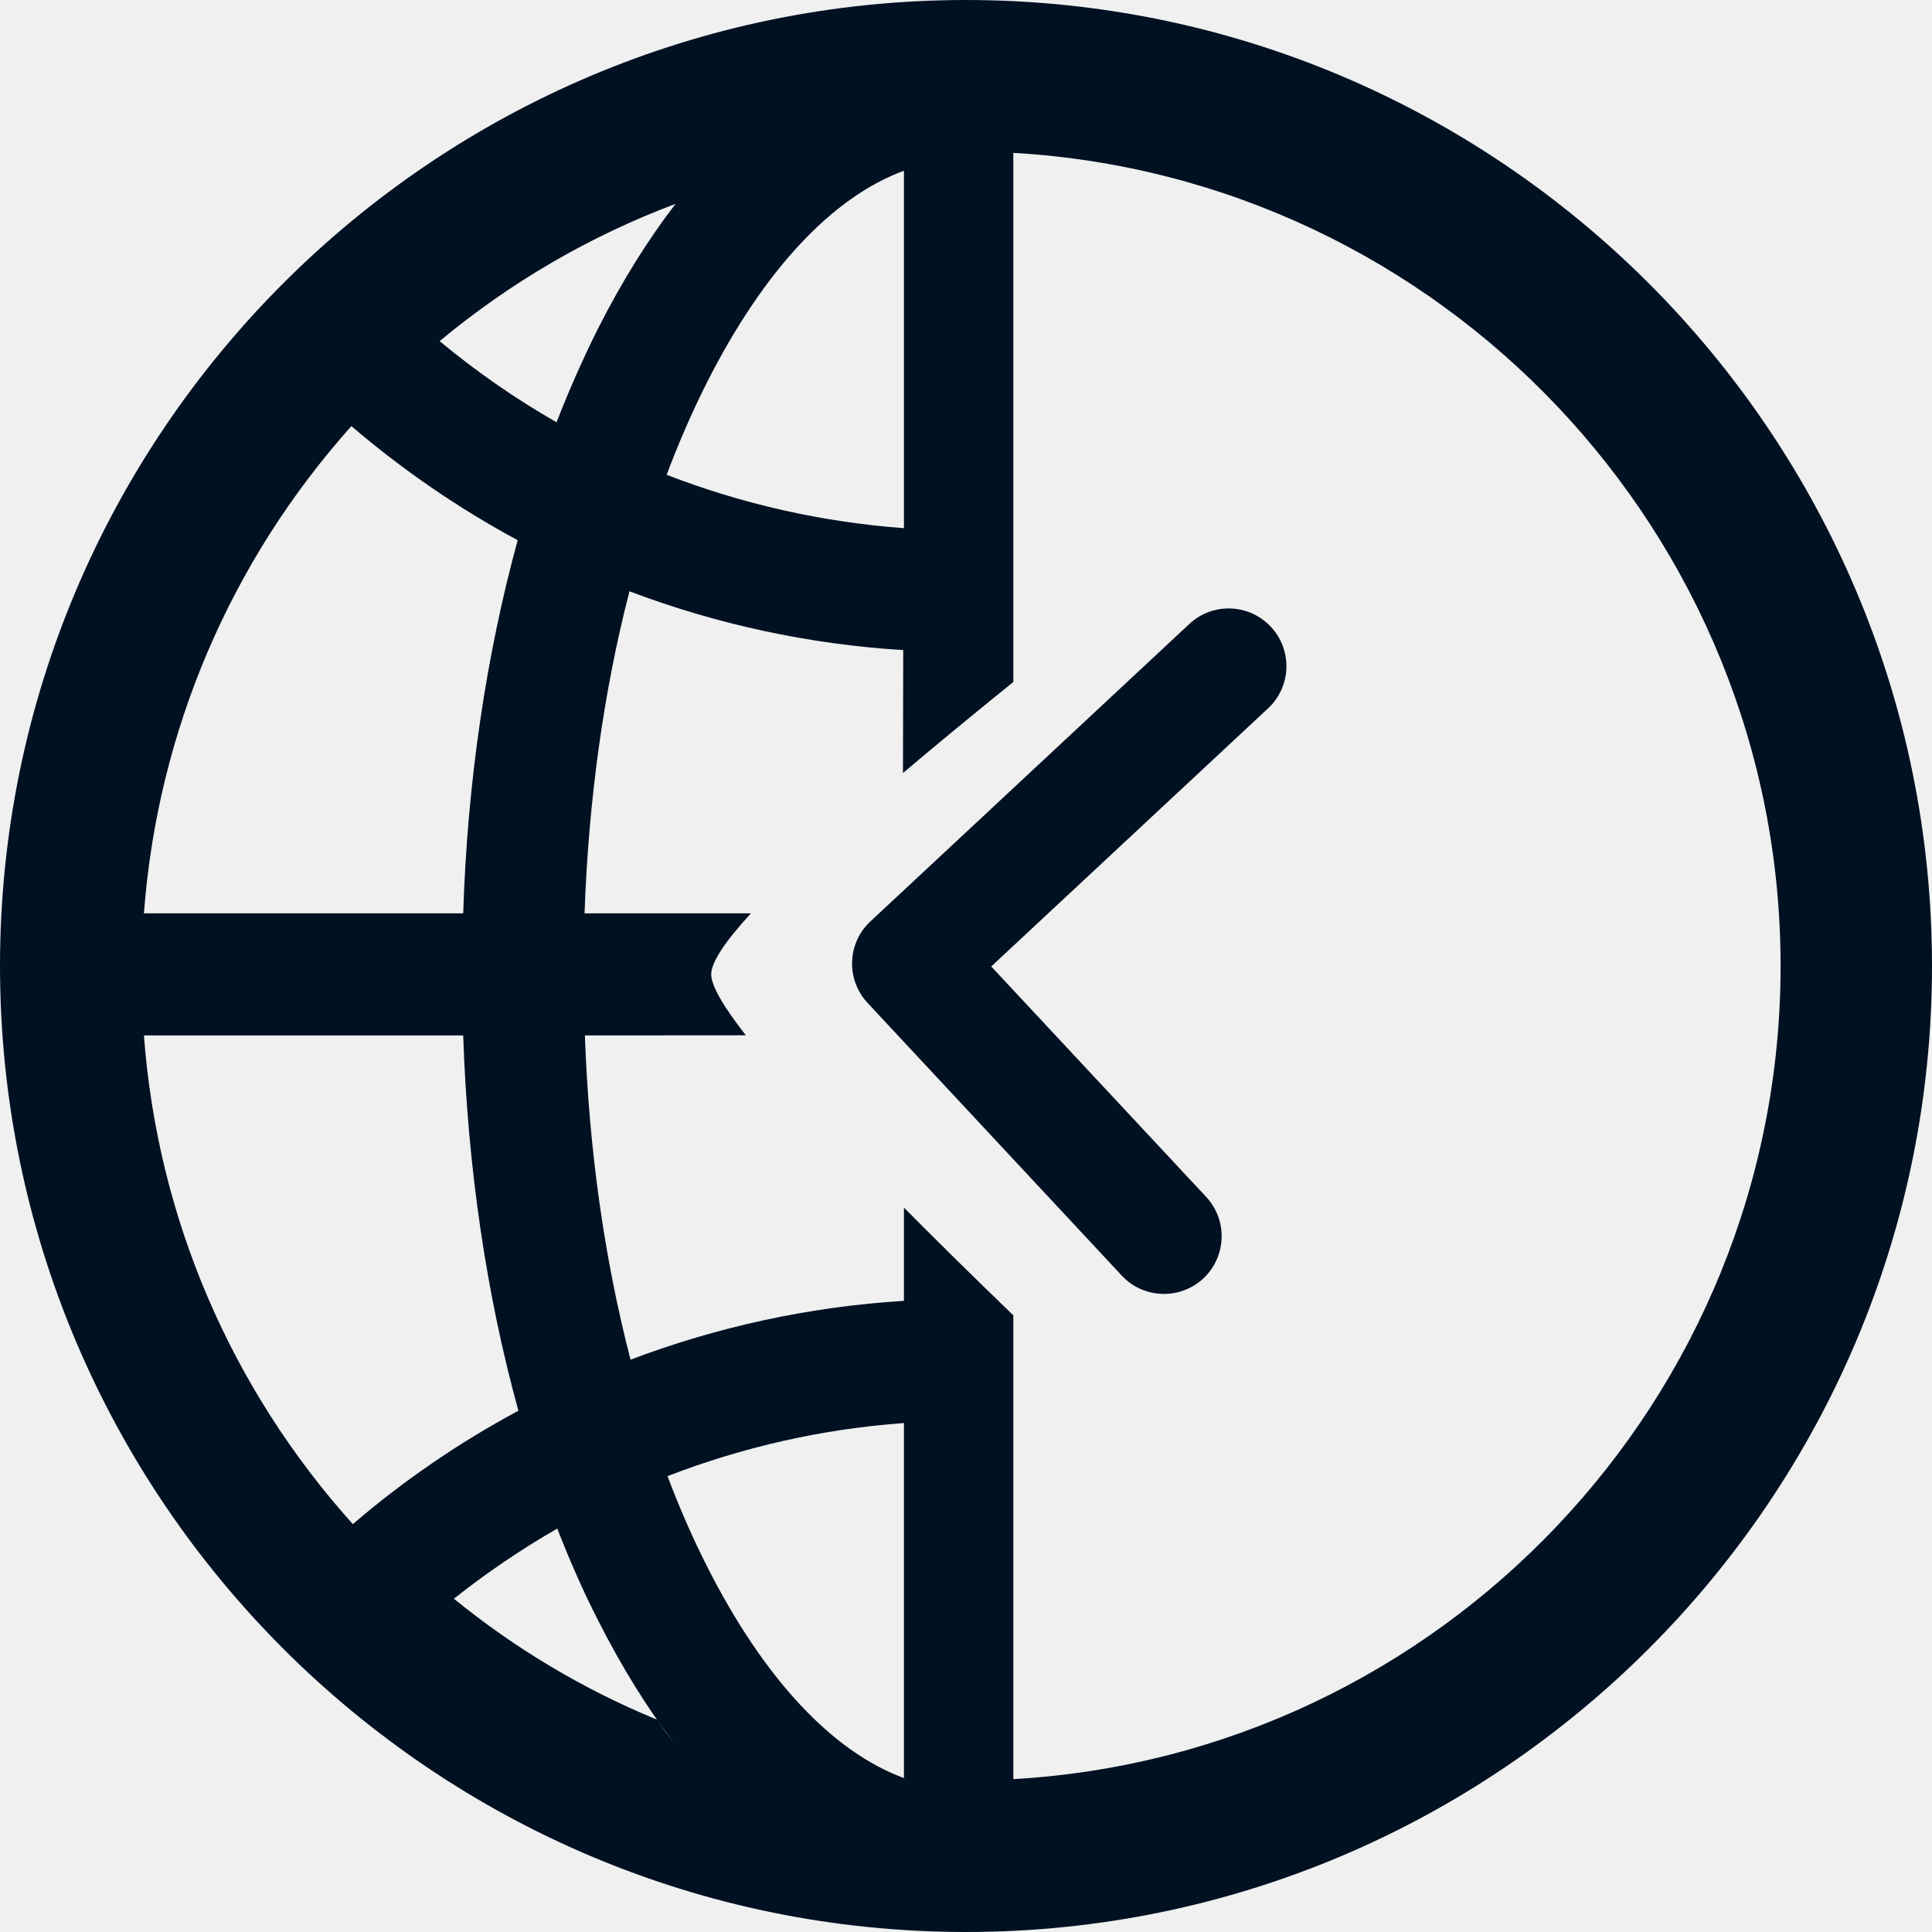
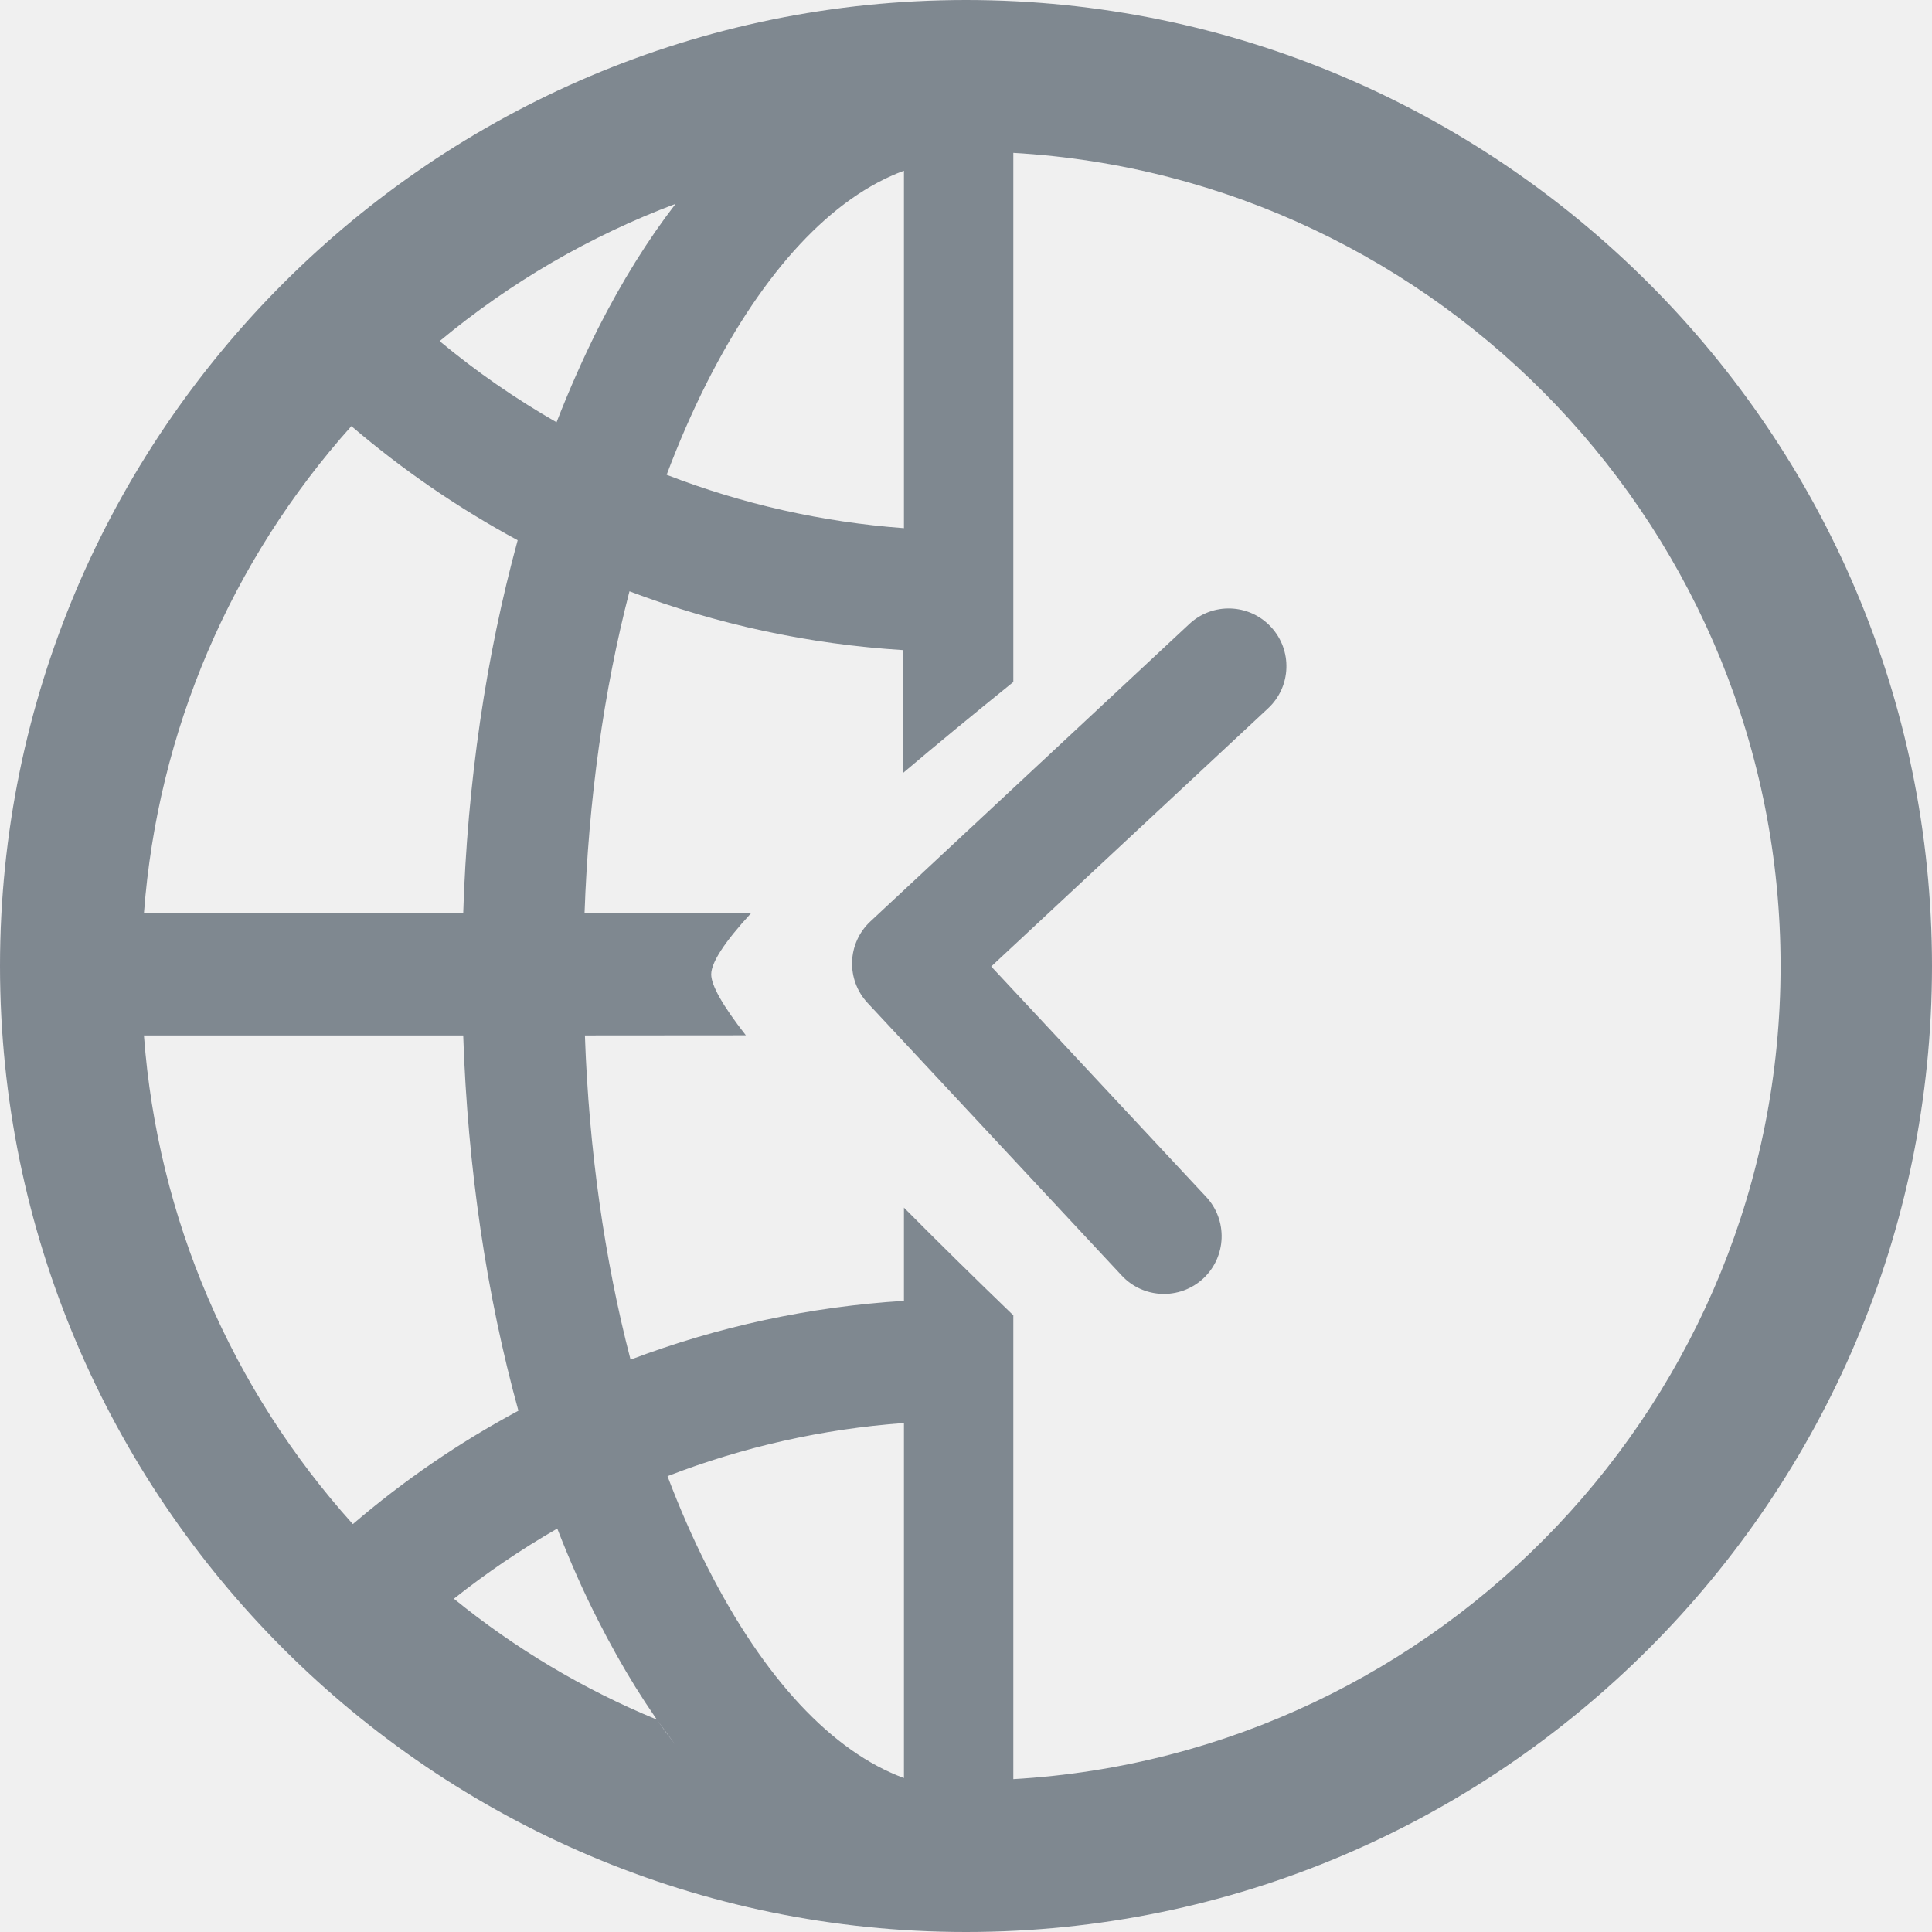
<svg xmlns="http://www.w3.org/2000/svg" xmlns:xlink="http://www.w3.org/1999/xlink" width="16px" height="16px" viewBox="0 0 16 16" version="1.1">
  <defs>
-     <path d="M7.486,1.414 C6.894,1.632 6.327,2.234 5.855,3.167 C5.733,3.409 5.622,3.663 5.521,3.932 C6.146,4.174 6.809,4.324 7.486,4.374 L7.486,1.414 Z M3.641,2.825 C3.944,3.077 4.267,3.301 4.609,3.497 C4.715,3.225 4.83,2.965 4.954,2.718 C5.151,2.33 5.365,1.986 5.595,1.688 C4.885,1.955 4.225,2.339 3.641,2.825 Z M1.192,7.564 L3.836,7.564 C3.87,6.482 4.025,5.432 4.287,4.474 C3.797,4.209 3.337,3.894 2.91,3.529 C1.913,4.644 1.305,6.054 1.192,7.564 Z M2.922,12.622 C3.343,12.261 3.801,11.947 4.293,11.683 C4.029,10.726 3.873,9.671 3.836,8.575 L1.192,8.575 C1.305,10.092 1.917,11.504 2.922,12.622 Z M8,0 C12.411,0 16,3.589 16,8 C16,12.411 12.411,16 8,16 C3.589,16 0,12.411 0,8 C0,3.589 3.589,0 8,0 Z M8.392,1.266 L8.392,5.648 C8.053,5.922 7.748,6.173 7.478,6.402 L7.48,5.384 C6.701,5.336 5.937,5.171 5.213,4.897 C5,5.72 4.874,6.624 4.841,7.564 L6.219,7.564 C5.999,7.803 5.89,7.972 5.89,8.069 C5.89,8.16 5.985,8.329 6.177,8.574 L4.844,8.575 C4.877,9.518 5.006,10.429 5.222,11.26 C5.946,10.986 6.708,10.821 7.486,10.773 L7.486,10.001 C7.754,10.271 8.056,10.569 8.392,10.893 L8.392,14.734 C11.93,14.53 14.746,11.588 14.746,8 C14.746,4.412 11.93,1.47 8.392,1.266 Z M7.486,11.785 C6.814,11.834 6.155,11.982 5.528,12.225 C5.629,12.491 5.737,12.739 5.855,12.971 C6.327,13.905 6.894,14.507 7.486,14.725 L7.486,11.785 Z M4.615,12.659 C4.316,12.831 4.03,13.025 3.759,13.24 C4.264,13.651 4.83,13.99 5.44,14.241 L5.595,14.453 C5.364,14.153 5.15,13.808 4.954,13.421 C4.834,13.187 4.722,12.934 4.615,12.659 Z M9.85,5.167 C10.043,4.987 10.345,4.998 10.525,5.191 C10.705,5.384 10.695,5.686 10.502,5.866 L10.502,5.866 L8.209,8.004 L9.989,9.912 C10.169,10.105 10.158,10.408 9.965,10.588 C9.772,10.767 9.47,10.757 9.29,10.564 L9.29,10.564 L7.185,8.306 C7.005,8.113 7.015,7.811 7.208,7.631 L7.208,7.631 Z" id="path-1" />
+     <path d="M7.486,1.414 C6.894,1.632 6.327,2.234 5.855,3.167 C5.733,3.409 5.622,3.663 5.521,3.932 C6.146,4.174 6.809,4.324 7.486,4.374 L7.486,1.414 Z M3.641,2.825 C3.944,3.077 4.267,3.301 4.609,3.497 C4.715,3.225 4.83,2.965 4.954,2.718 C5.151,2.33 5.365,1.986 5.595,1.688 C4.885,1.955 4.225,2.339 3.641,2.825 Z M1.192,7.564 L3.836,7.564 C3.87,6.482 4.025,5.432 4.287,4.474 C3.797,4.209 3.337,3.894 2.91,3.529 C1.913,4.644 1.305,6.054 1.192,7.564 Z M2.922,12.622 C3.343,12.261 3.801,11.947 4.293,11.683 C4.029,10.726 3.873,9.671 3.836,8.575 L1.192,8.575 C1.305,10.092 1.917,11.504 2.922,12.622 Z M8,0 C12.411,0 16,3.589 16,8 C16,12.411 12.411,16 8,16 C3.589,16 0,12.411 0,8 C0,3.589 3.589,0 8,0 Z M8.392,1.266 L8.392,5.648 C8.053,5.922 7.748,6.173 7.478,6.402 L7.48,5.384 C6.701,5.336 5.937,5.171 5.213,4.897 C5,5.72 4.874,6.624 4.841,7.564 L6.219,7.564 C5.999,7.803 5.89,7.972 5.89,8.069 C5.89,8.16 5.985,8.329 6.177,8.574 L4.844,8.575 C4.877,9.518 5.006,10.429 5.222,11.26 C5.946,10.986 6.708,10.821 7.486,10.773 L7.486,10.001 C7.754,10.271 8.056,10.569 8.392,10.893 L8.392,14.734 C11.93,14.53 14.746,11.588 14.746,8 C14.746,4.412 11.93,1.47 8.392,1.266 Z M7.486,11.785 C6.814,11.834 6.155,11.982 5.528,12.225 C5.629,12.491 5.737,12.739 5.855,12.971 C6.327,13.905 6.894,14.507 7.486,14.725 L7.486,11.785 Z M4.615,12.659 C4.316,12.831 4.03,13.025 3.759,13.24 C4.264,13.651 4.83,13.99 5.44,14.241 L5.595,14.453 C5.364,14.153 5.15,13.808 4.954,13.421 C4.834,13.187 4.722,12.934 4.615,12.659 Z M9.85,5.167 C10.043,4.987 10.345,4.998 10.525,5.191 C10.705,5.384 10.695,5.686 10.502,5.866 L10.502,5.866 L8.209,8.004 L9.989,9.912 C10.169,10.105 10.158,10.408 9.965,10.588 C9.772,10.767 9.47,10.757 9.29,10.564 L9.29,10.564 L7.185,8.306 C7.005,8.113 7.015,7.811 7.208,7.631 L7.208,7.631 Z" id="path-3" />
  </defs>
  <g id="Locations" stroke="none" stroke-width="1" fill="none" fill-rule="evenodd">
    <g id="Assets" transform="translate(-28, -95)">
      <g id="Group" transform="translate(28, 27)">
        <g transform="translate(0, 68)" id="Timezone">
-           <mask id="mask-2" fill="white">
-             <use xlink:href="#path-1" />
+           <mask id="mask3" fill="grey">
+             <use xlink:href="#path-3" />
          </mask>
-           <use id="Mask" fill="#FFFFFF" xlink:href="#path-1" />
-           <g id="Group" mask="url(#mask-2)" fill="#001122">
+           <use id="Mask" fill="#FFFFFF" xlink:href="#path-3" />
+           <g id="Group" mask="url(#mask3)" fill="#001122">
            <g id="🎨-Color">
              <rect id="Rectangle-2" x="0" y="0" width="16.027" height="16.027" />
            </g>
          </g>
        </g>
      </g>
    </g>
  </g>
</svg>
